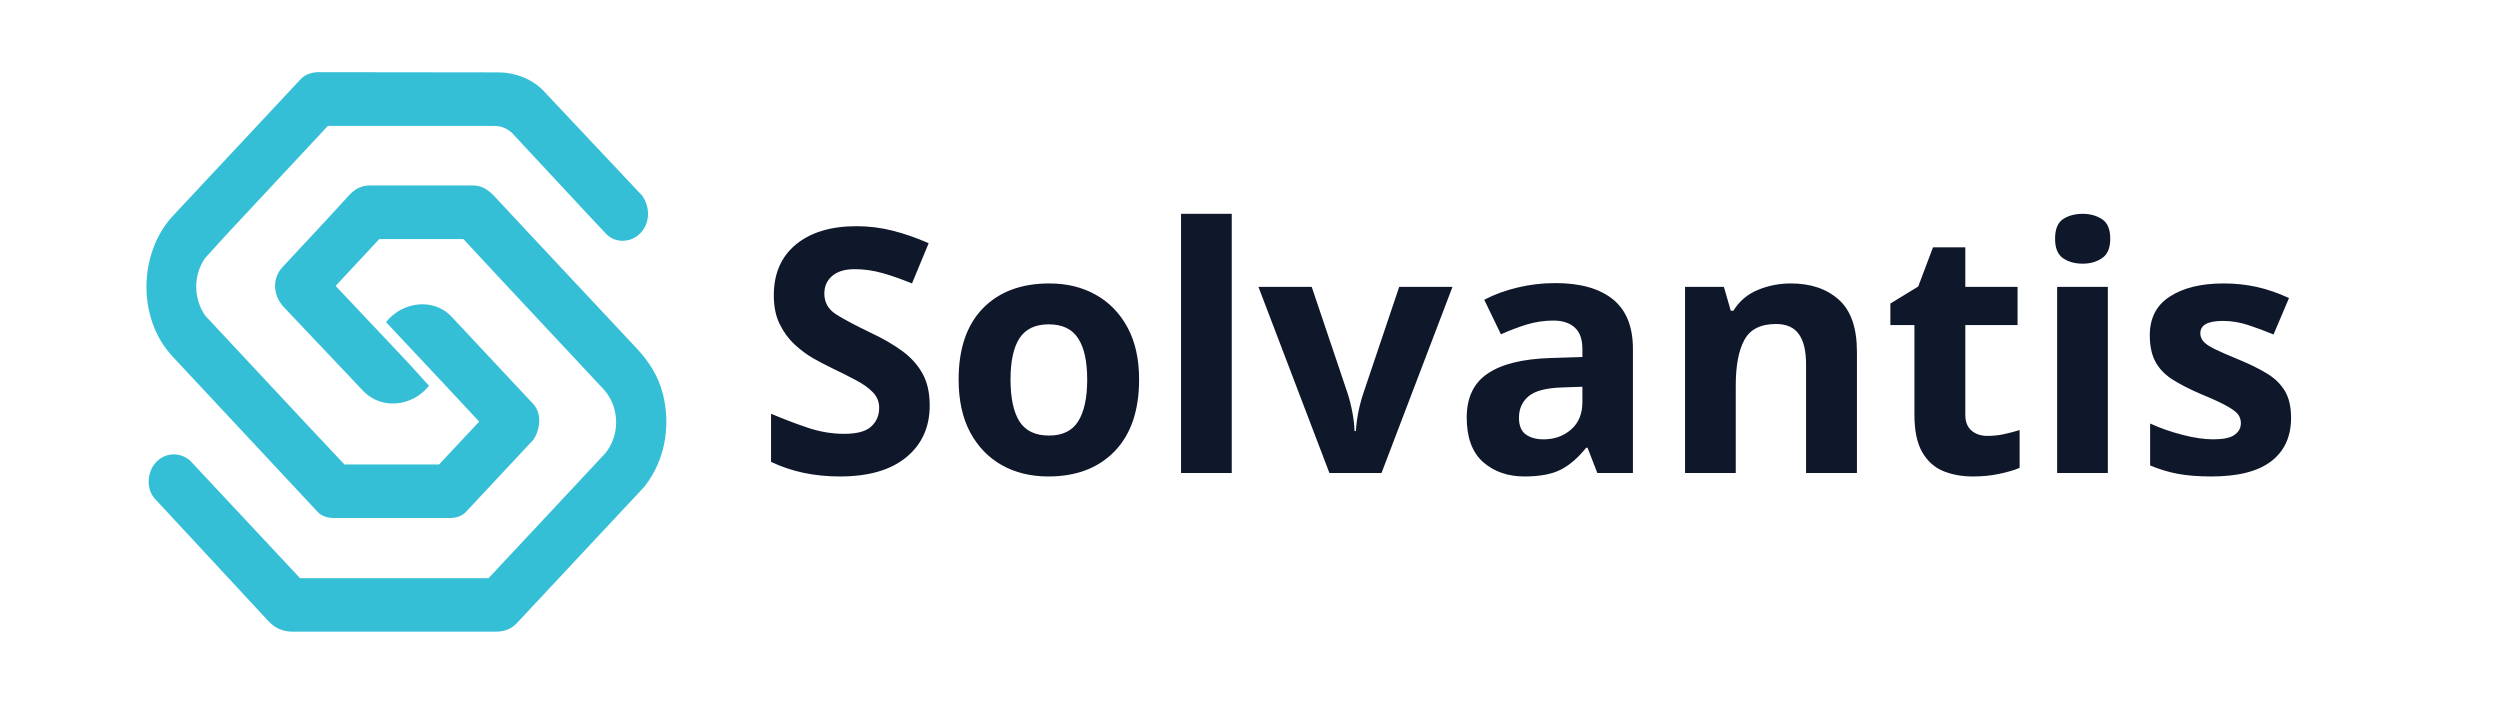
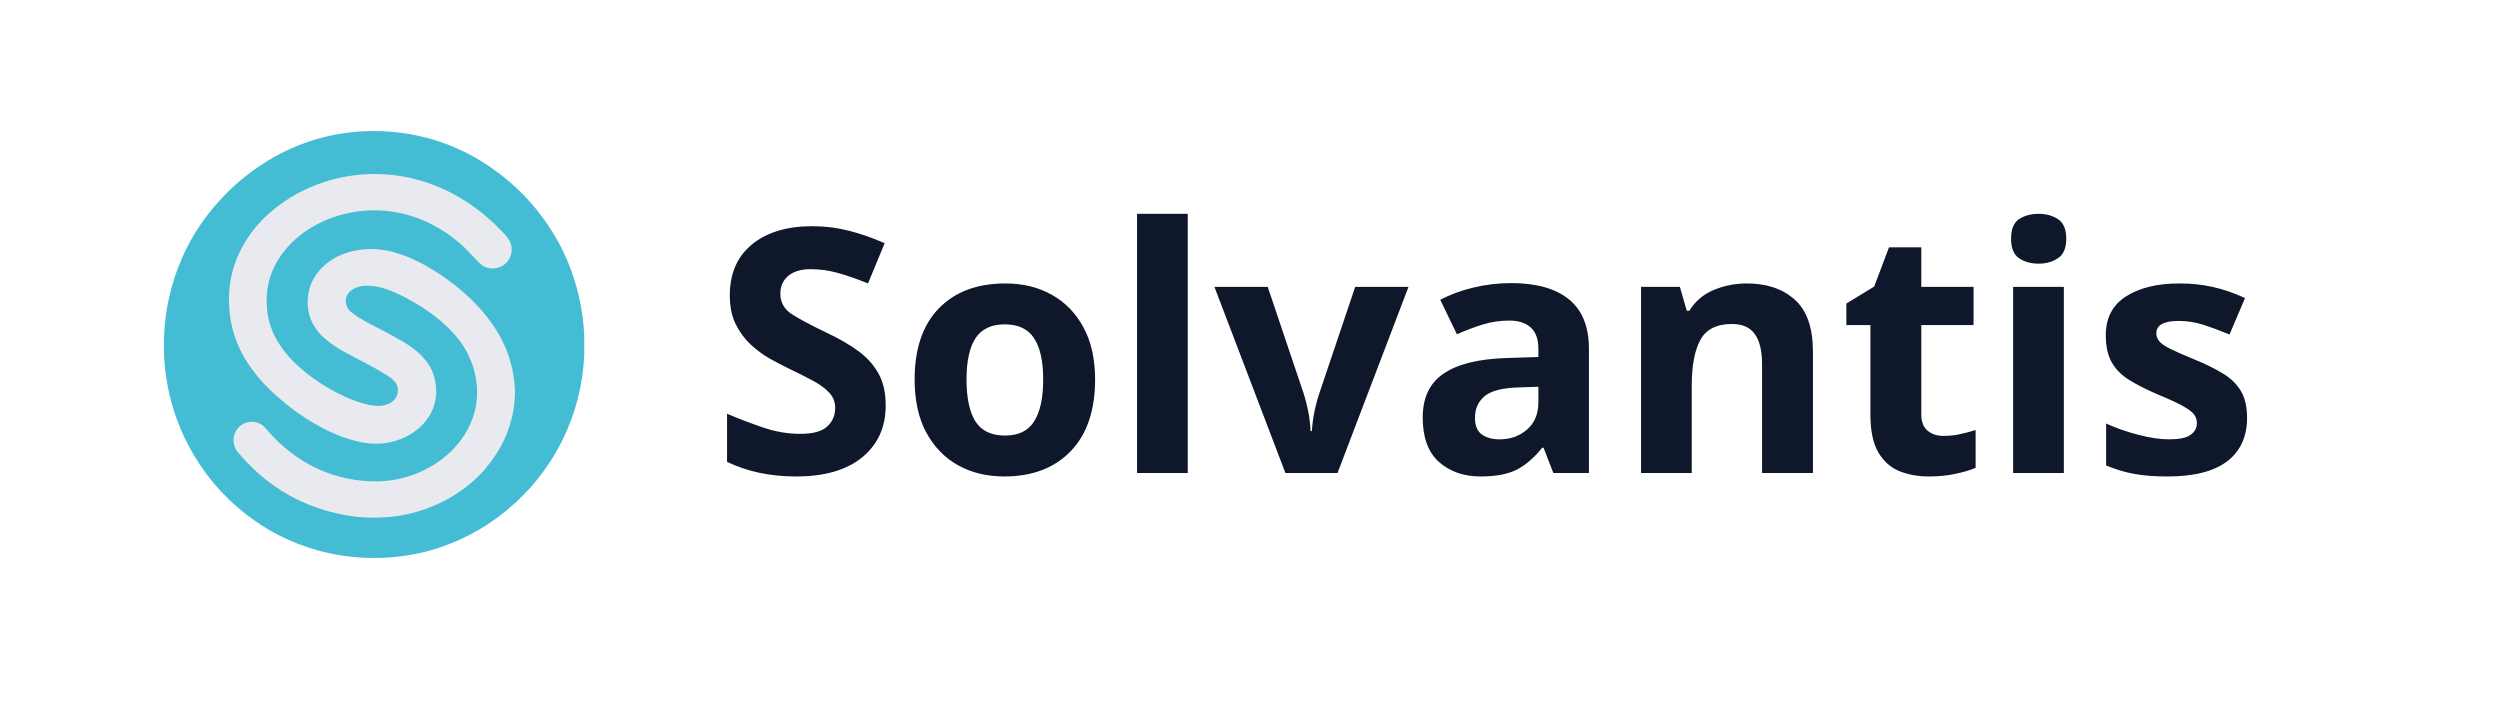
<svg xmlns="http://www.w3.org/2000/svg" id="Layer_1" version="1.1" viewBox="0 0 227.26 64">
  <defs>
    <style>
      .st0 {
-         fill: #35bfd6;
+         fill: #e9eaef;
      }

      .st1, .st2 {
        isolation: isolate;
      }

      .st2 {
        fill: #0f172a;
        font-family: Montserrat-Bold, Montserrat;
        font-size: 31px;
        font-weight: 700;
      }
+ 
+       .st3 {
+         fill: #44bcd4;
+       }
    </style>
  </defs>
  <g class="st1">
-     <text class="st2" transform="translate(68.67 43)">
-       <tspan x="0" y="0">Solvantis</tspan>
-     </text>
+     <g class="st1">
+       <text class="st2" transform="translate(64.67 43)">
+         <tspan x="0" y="0">Solvantis</tspan>
+       </text>
+     </g>
  </g>
  <g>
-     <path class="st0" d="M27.24,52.56h17.17s10.61-11.35,10.61-11.35c1.36-1.66,1.31-4.17-.1-5.77l-9.22-9.86-3.58-3.85h-7.64s-3.97,4.26-3.97,4.26l6.66,7.06,1.83,2.02c-1.49,1.88-4.32,2.22-5.99.46l-7.2-7.6c-.99-1.05-1.12-2.59-.11-3.67l3.82-4.1,2.23-2.43c.5-.54,1.1-.87,1.84-.87h9.42c.81,0,1.38.4,1.93.98l2.63,2.82,10.27,10.97c1.15,1.23,2.02,2.55,2.44,4.27.71,2.92.14,6.02-1.71,8.35l-11.62,12.43c-.51.54-1.18.74-1.89.74h-18.45c-.92,0-1.64-.33-2.27-1.02l-3.03-3.27-7.22-7.78c-.84-.91-.71-2.43.05-3.28.83-.93,2.13-1.02,3.11-.23l10,10.69Z" />
-     <path class="st0" d="M43.57,38.34l-3.73-4-4.75-5.06c1.56-1.93,4.37-2.19,5.96-.49l7.41,7.92c.82.88.66,2.28.04,3.25l-6.14,6.57c-.36.39-.93.56-1.45.56h-10.52c-.5,0-1.12-.13-1.49-.53l-13.23-14.17c-3.22-3.45-3.08-9.42.06-12.78l11.62-12.43c.39-.42,1.04-.62,1.58-.62l16.4.02c1.46,0,3.05.59,4.09,1.69l8.96,9.52c.76,1.08.72,2.55-.23,3.47-.85.82-2.23.86-3.05,0l-1.72-1.83-6.82-7.33c-.48-.43-.98-.65-1.62-.65h-15.14s-9.32,9.99-9.32,9.99l-1.85,2.04c-1.07,1.55-1.05,3.67.03,5.22l9.34,10,3.31,3.52h8.6s3.64-3.88,3.64-3.88Z" />
+     <path class="st3" d="M37.61,50.38c-2.84.56-5.94.43-8.73-.35-1.21-.34-2.39-.79-3.51-1.36-1.53-.78-2.93-1.78-4.19-2.92l-.34-.32-.55-.55-.32-.34c-1.07-1.17-1.99-2.47-2.75-3.88-.9-1.67-1.55-3.46-1.93-5.32-.21-1.04-.34-2.07-.38-3.13v-1.6c.09-2.43.63-4.83,1.6-7.07s2.29-4.13,3.9-5.79l.49-.49.34-.32c1.14-1.04,2.4-1.95,3.76-2.71,2.61-1.45,5.51-2.24,8.49-2.31h1.11c1.88.07,3.74.39,5.52,1.01,1.66.58,3.23,1.39,4.66,2.4,1.03.73,2,1.55,2.87,2.45,1.6,1.67,2.95,3.65,3.87,5.78s1.49,4.56,1.59,6.96v1.72c-.03.73-.1,1.43-.21,2.16-.19,1.16-.46,2.3-.85,3.41-.57,1.63-1.35,3.17-2.33,4.59-.62.9-1.31,1.76-2.08,2.53l-.4.4-.33.32-.24.21c-1.98,1.79-4.32,3.14-6.87,3.97-.71.23-1.43.41-2.16.55Z" />
+     <path class="st0" d="M44.19,42.54c-1.96,2.29-4.73,3.77-7.68,4.31-.72.13-1.43.17-2.16.2h-.74c-.95-.01-1.88-.14-2.82-.34-1.22-.26-2.41-.66-3.54-1.19-1.53-.73-2.93-1.69-4.16-2.85l-.77-.77-.72-.81c-.36-.45-.47-1.06-.28-1.62.23-.69.88-1.16,1.61-1.13.43.02.86.19,1.15.52.41.47.82.93,1.28,1.36,1.16,1.09,2.49,1.98,3.96,2.59,1.31.54,2.71.85,4.13.93,1.16.07,2.31-.04,3.42-.36,2.44-.68,4.68-2.33,5.79-4.63.53-1.09.77-2.29.7-3.5-.08-1.33-.5-2.61-1.2-3.73-.3-.49-.65-.91-1.04-1.33-.63-.69-1.34-1.29-2.11-1.83-.92-.65-1.89-1.21-2.91-1.68-.9-.41-1.82-.73-2.81-.71-.43,0-.85.1-1.21.33-.21.13-.4.28-.52.51-.27.53-.11,1.17.34,1.54l.63.47,1.11.63,1.39.71,1.7.95c.44.28.86.56,1.26.91.53.46.97,1.01,1.27,1.65.25.54.37,1.13.39,1.72.02.52-.06,1.02-.21,1.52-.19.62-.54,1.17-.98,1.65-.28.31-.59.55-.94.78-.45.3-.91.52-1.43.69-.61.2-1.22.31-1.87.3-.46,0-.88-.03-1.33-.12-1.66-.33-3.14-1-4.58-1.87-1.33-.8-2.55-1.75-3.67-2.81l-.58-.58c-.38-.38-.7-.79-1.03-1.22-1.22-1.6-1.96-3.36-2.16-5.38-.11-1.14-.06-2.29.2-3.41.32-1.35.92-2.61,1.74-3.73.43-.59.91-1.13,1.45-1.63,2.68-2.48,6.3-3.8,9.95-3.76,2.77.03,5.36.81,7.73,2.23,1,.59,1.91,1.3,2.76,2.07l.29.27.6.6.41.45c.47.51.65,1.19.41,1.84s-.82,1.07-1.49,1.12c-.5.04-.95-.13-1.32-.47l-1.41-1.46c-2.82-2.62-6.46-3.87-10.29-3.15-1.68.32-3.27,1.01-4.61,2.06-.76.6-1.41,1.31-1.93,2.11-.73,1.13-1.12,2.42-1.12,3.76,0,.68.05,1.33.23,1.98s.45,1.29.81,1.88c.43.69.93,1.31,1.51,1.87.72.7,1.5,1.31,2.35,1.86,1.27.82,2.83,1.61,4.3,1.94.78.17,1.66.22,2.28-.32.33-.29.49-.69.44-1.12-.03-.28-.14-.52-.34-.72-.18-.19-.39-.35-.62-.49l-1.16-.69-2.55-1.35c-.69-.36-1.32-.78-1.91-1.27-.97-.81-1.57-1.89-1.61-3.17-.03-.85.17-1.68.6-2.42.52-.88,1.39-1.59,2.32-2.01,1.35-.6,2.84-.71,4.28-.44.45.08.88.22,1.31.36s.85.32,1.28.52c1.17.56,2.26,1.25,3.29,2.03,2.35,1.78,4.44,4.15,5.3,7.02.3,1,.46,2.04.46,3.08l-.02.43c-.05,1.24-.45,2.68-.98,3.81-.43.91-.98,1.74-1.64,2.5Z" />
  </g>
</svg>
